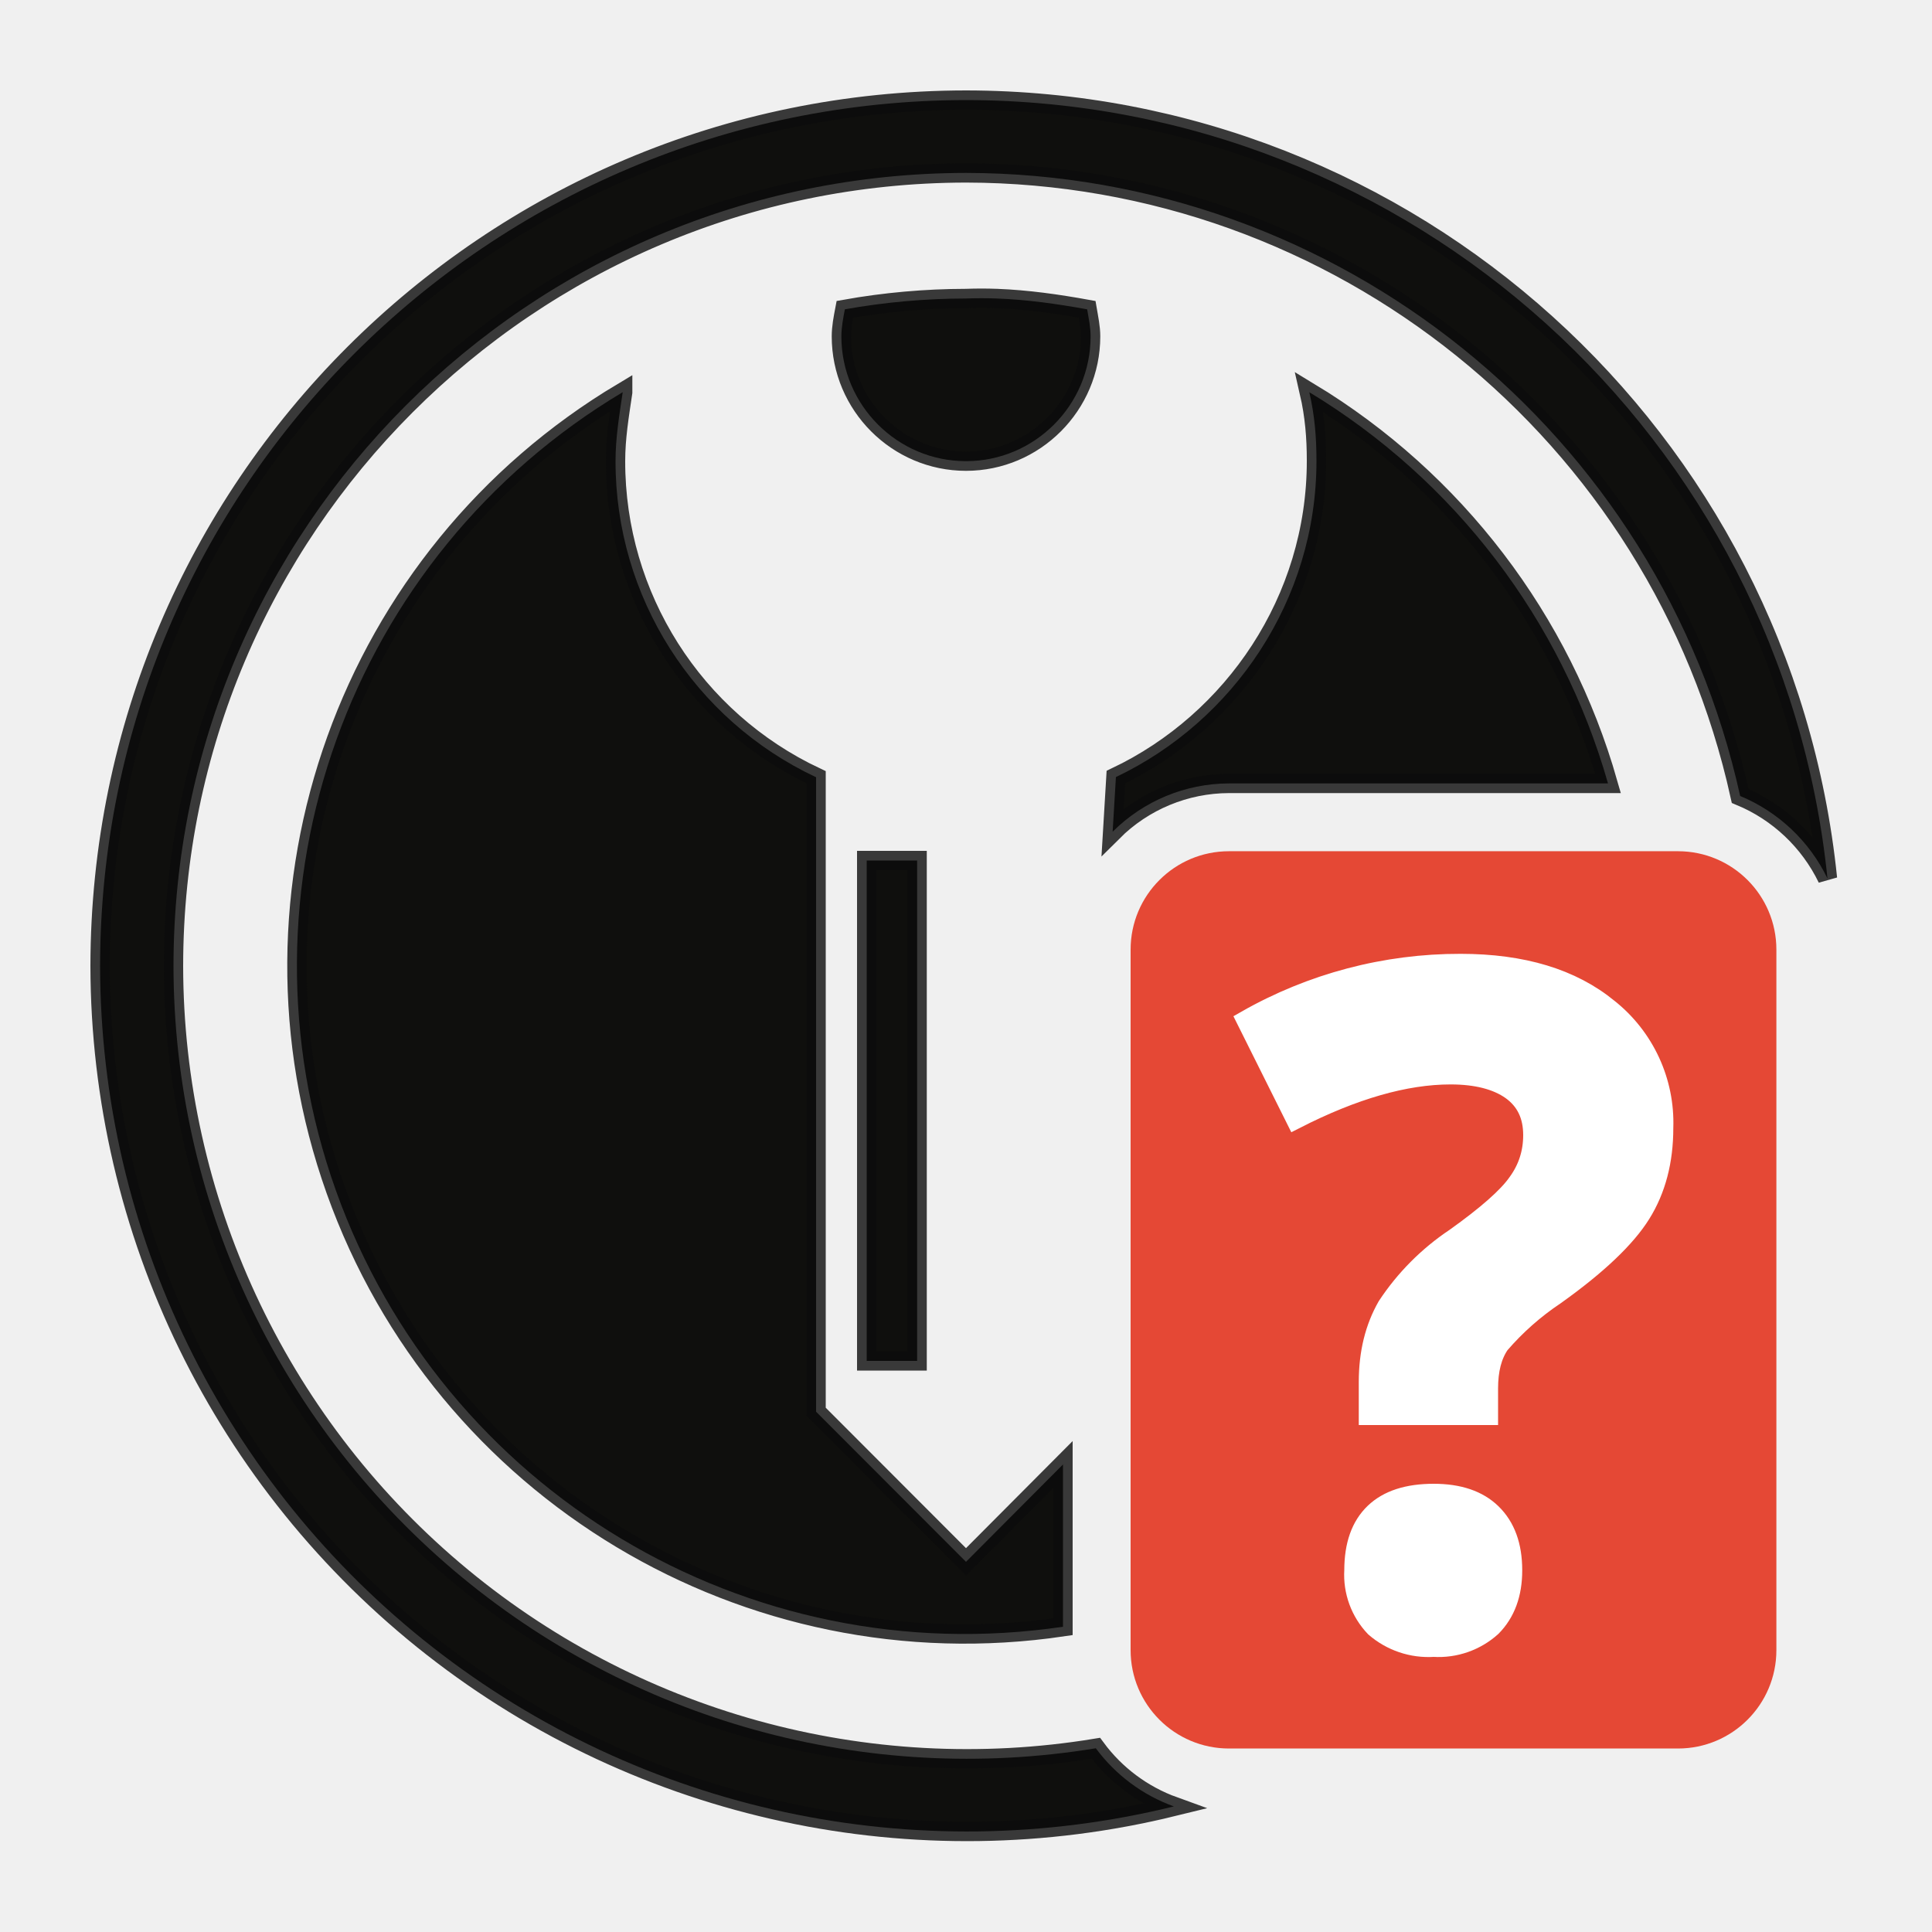
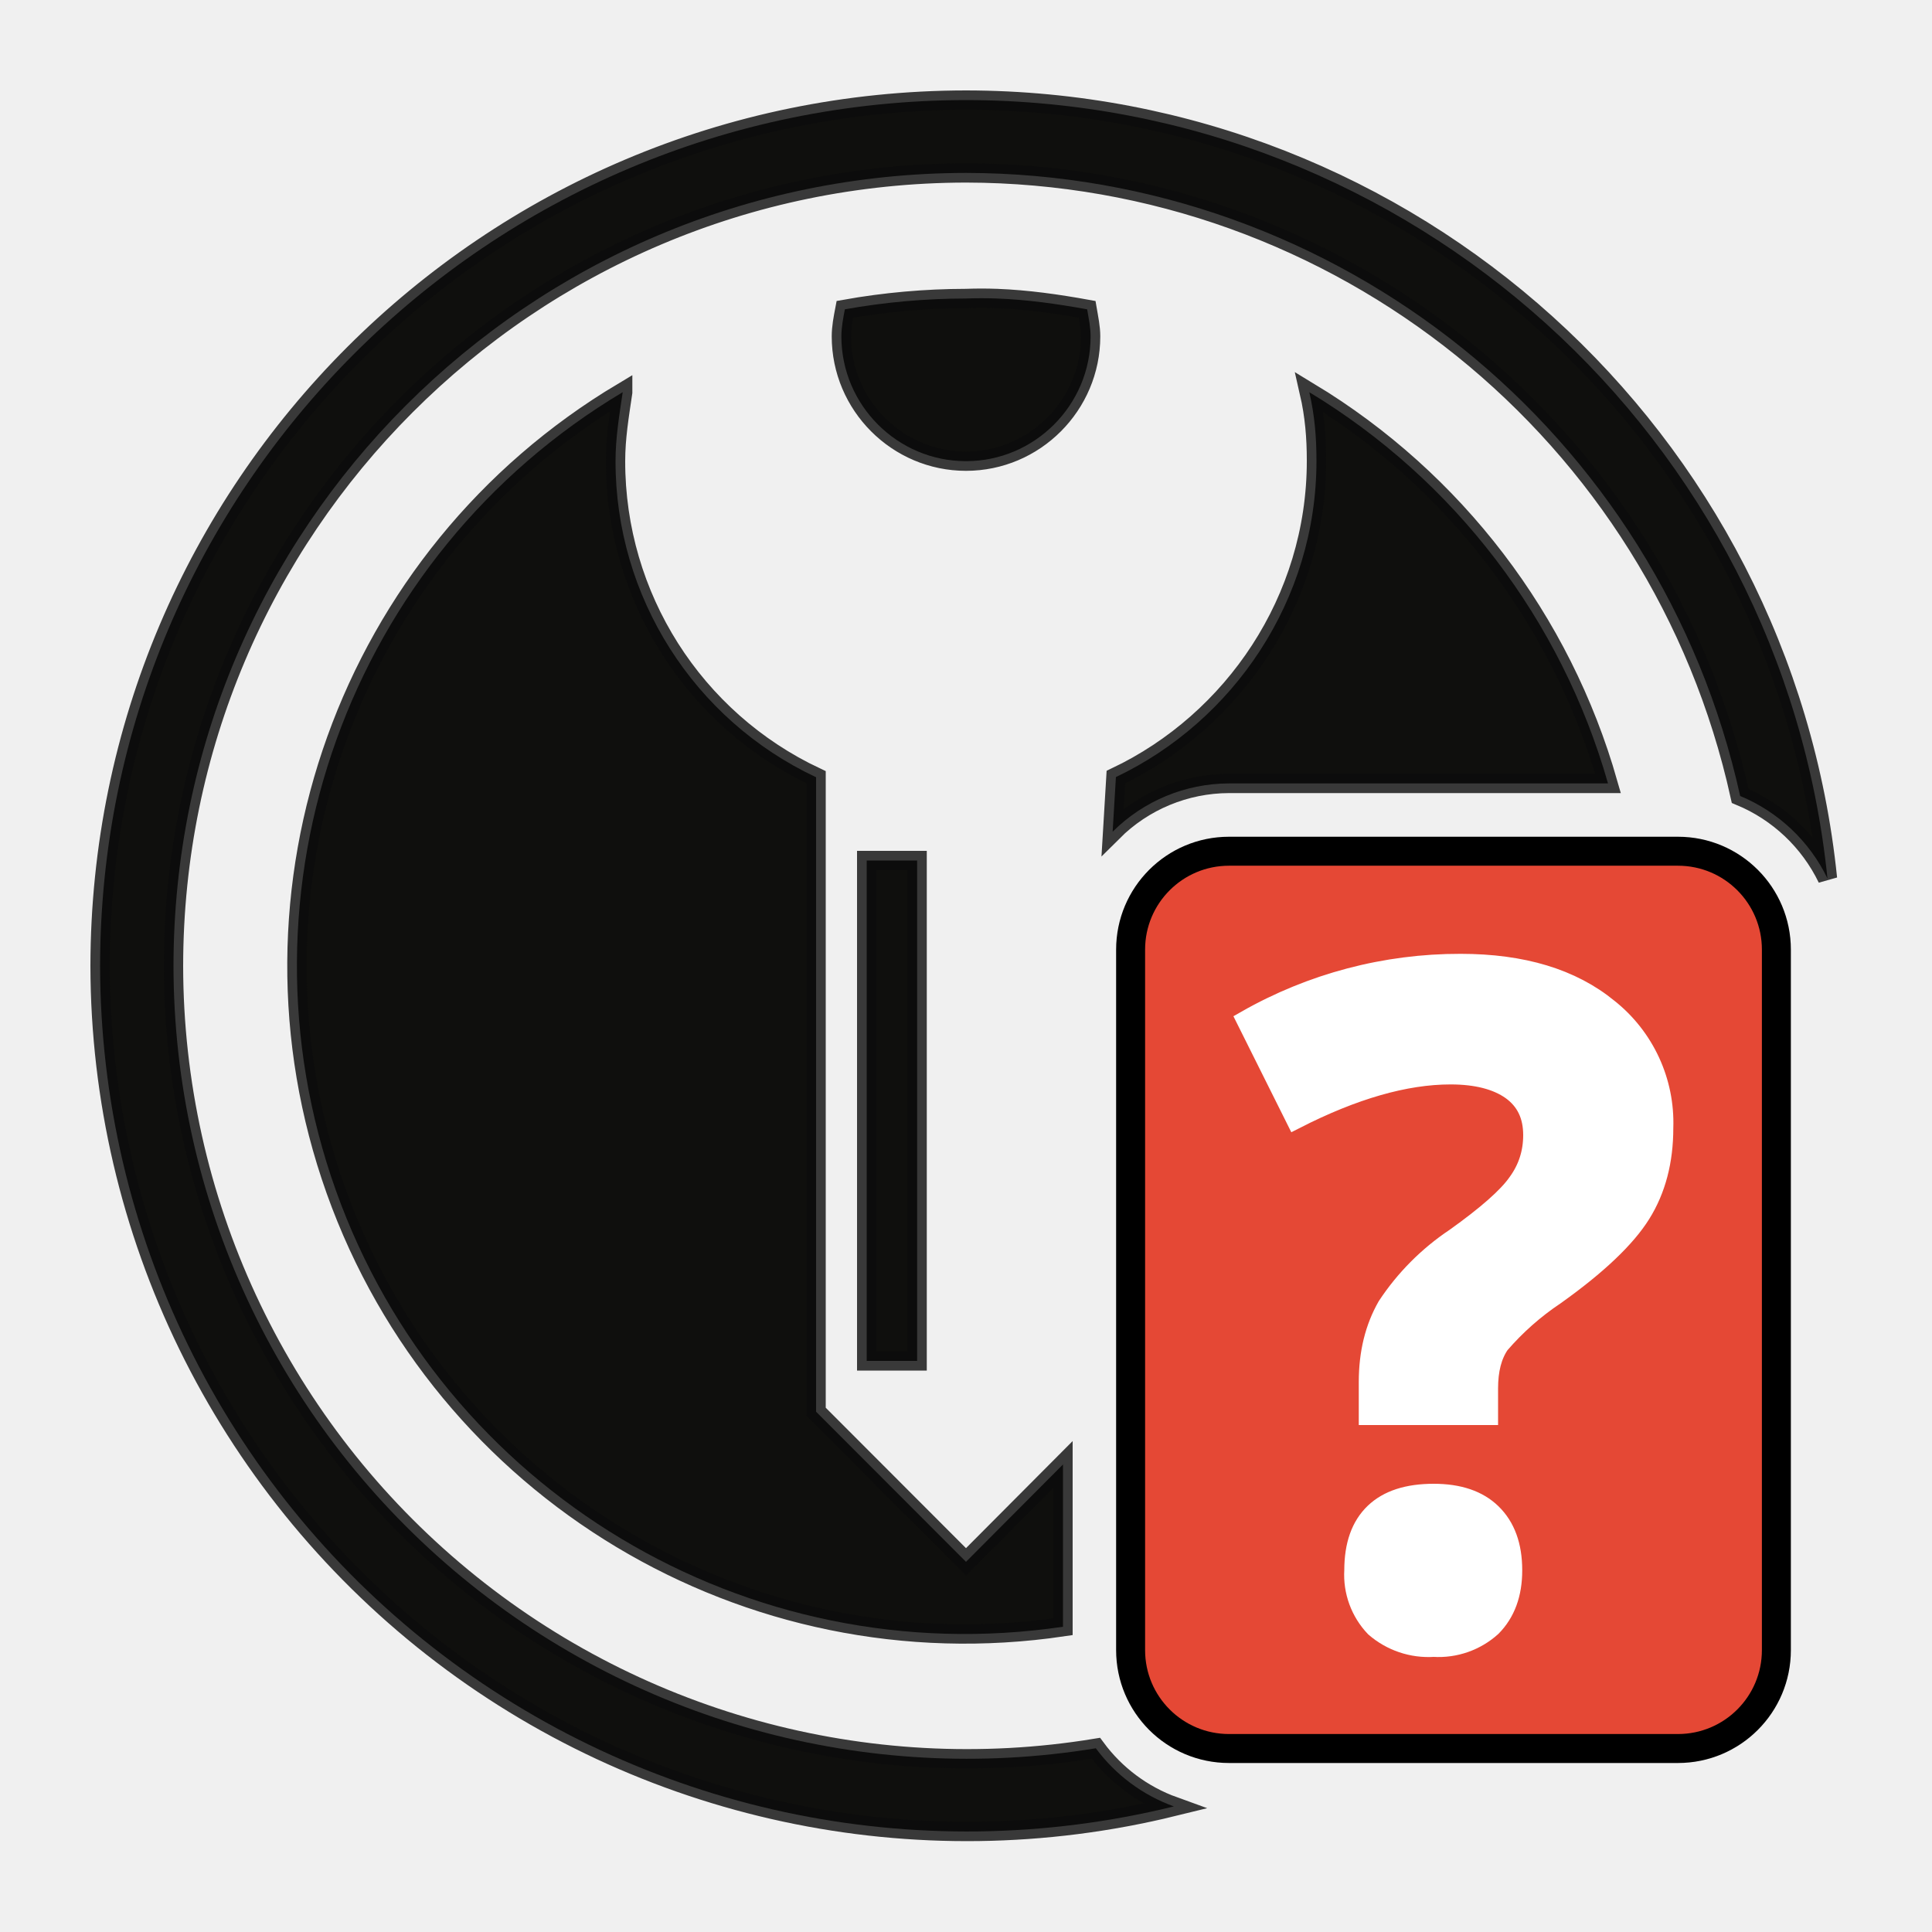
- <svg xmlns="http://www.w3.org/2000/svg" xml:space="preserve" viewBox="0 0 100 100">
-   <g style="display:inline" stroke="#0c0c0c" stroke-opacity=".8">
-     <path d="M50 5.18A44.87 44.87 0 0 0 5.18 50a44.87 44.87 0 0 0 55.58 43.5 8.7 8.7 0 0 1-4.04-3.01A41.08 41.08 0 0 1 8.98 50 41.08 41.08 0 0 1 50 8.95 41.1 41.1 0 0 1 90.07 41.2a8.74 8.74 0 0 1 4.52 4.27A44.88 44.88 0 0 0 50 5.18Zm1.6 10.27c-.53-.02-1.06-.02-1.6 0a36 36 0 0 0-6.27.56c-.09.47-.18.93-.18 1.4 0 3.56 2.9 6.46 6.45 6.46 3.55 0 6.45-2.9 6.45-6.46 0-.47-.1-.93-.18-1.4-1.55-.28-3.09-.5-4.67-.56zM32.23 20.3a34.58 34.58 0 0 0 22.79 63.9v-8.4L50 80.84l-7.76-7.77V40.23a18.06 18.06 0 0 1-10.38-16.36c0-1.22.19-2.34.37-3.56zm35.54 0c.28 1.22.37 2.34.37 3.56 0 7.2-4.3 13.47-10.38 16.36l-.17 2.83a8.56 8.56 0 0 1 6.02-2.5h19.62A34.82 34.82 0 0 0 67.77 20.3zM44.86 44.54v25.9h2.61v-25.9z" display="inline" fill="#0f0f0d" style="display:inline" />
-     <rect x="75.58" y="55.93" width="45.42" height="63.11" ry="6.92" display="inline" fill="#e54835" style="display:inline" transform="translate(2.9 2.9) scale(.73591)" stroke="none" />
-     <path d="M70.83 73.26v-1.73c0-1.5.32-2.8.96-3.92a12.6 12.6 0 0 1 3.52-3.54c1.64-1.17 2.72-2.12 3.23-2.85.54-.74.8-1.56.8-2.47 0-1.01-.37-1.78-1.12-2.32-.75-.53-1.8-.8-3.14-.8-2.35 0-5.02.77-8.02 2.3L64.5 52.8a22.33 22.33 0 0 1 11.1-2.93c3.21 0 5.76.77 7.65 2.32a7.56 7.56 0 0 1 2.86 6.19c0 1.72-.39 3.2-1.17 4.45-.78 1.25-2.26 2.66-4.45 4.22a14.14 14.14 0 0 0-2.86 2.53c-.4.58-.59 1.34-.59 2.28v1.4zm-.75 8.02c0-1.31.35-2.3 1.06-2.98.7-.67 1.72-1 3.07-1 1.3 0 2.3.34 3 1.02.72.7 1.08 1.68 1.08 2.96 0 1.23-.36 2.2-1.08 2.93a4.1 4.1 0 0 1-3 1.05 4.23 4.23 0 0 1-3.05-1.03 3.94 3.94 0 0 1-1.08-2.95z" display="inline" fill="#fff" stroke="#fff" stroke-linecap="round" stroke-opacity="1" style="display:inline" />
+ <svg xmlns="http://www.w3.org/2000/svg" xmlns:xlink="http://www.w3.org/1999/xlink" xml:space="preserve" version="1.1" viewBox="0 0 100 100" id="svg2">
+   <defs id="defs23">
+     <linearGradient id="SVGID_2_-3" gradientUnits="userSpaceOnUse" x1="73.8" y1="1532.14" x2="73.8" y2="1574" gradientTransform="translate(3.8 -1480.3)">
+       <stop offset="0" style="stop-color:#eaa74b;stop-opacity:1" id="stop373" />
+       <stop offset="1" style="stop-color:#ac6f25;stop-opacity:1" id="stop375" />
+     </linearGradient>
+     <linearGradient xlink:href="#linearGradient4316" id="linearGradient5199" x1="53.24" y1="12.75" x2="53.24" y2="86.36" gradientUnits="userSpaceOnUse" gradientTransform="translate(-50.41 11.36)" />
+     <linearGradient id="linearGradient4316">
+       <stop id="stop4318" offset="0" style="stop-color:#226e23;stop-opacity:1" />
+       <stop id="stop4320" offset="1" style="stop-color:#63ab3a;stop-opacity:1" />
+     </linearGradient>
+   </defs>
+   <linearGradient id="SVGID_1_" gradientUnits="userSpaceOnUse" x1="50.27" y1="-1470.94" x2="49.7" y2="-1392.79" gradientTransform="matrix(1 0 0 -1 -50.2 -1373.16)">
+     <stop offset="0" style="stop-color:gray" id="stop4" />
+     <stop offset="1" style="stop-color:#4b4b4d" id="stop6" />
+   </linearGradient>
+   <linearGradient id="SVGID_2_" gradientUnits="userSpaceOnUse" x1="73.8" y1="1532.14" x2="73.8" y2="1574" gradientTransform="translate(-2.73 -1488.34)">
+     <stop offset="0" style="stop-color:#d69029" id="stop11" />
+     <stop offset="1" style="stop-color:#af7125" id="stop13" />
+   </linearGradient>
+   <g stroke="#0c0c0c" stroke-opacity=".8" id="g11474" style="display:inline">
+     <g id="layer16" style="display:inline">
+       <path d="M50 5.18A44.87 44.87 0 0 0 5.18 50a44.87 44.87 0 0 0 55.58 43.5 8.7 8.7 0 0 1-4.04-3.01A41.08 41.08 0 0 1 8.98 50 41.08 41.08 0 0 1 50 8.95 41.1 41.1 0 0 1 90.07 41.2a8.74 8.74 0 0 1 4.52 4.27A44.88 44.88 0 0 0 50 5.18Zm1.6 10.27c-.53-.02-1.06-.02-1.6 0a36 36 0 0 0-6.27.56c-.09.47-.18.93-.18 1.4 0 3.56 2.9 6.46 6.45 6.46 3.55 0 6.45-2.9 6.45-6.46 0-.47-.1-.93-.18-1.4-1.55-.28-3.09-.5-4.67-.56zM32.23 20.3a34.58 34.58 0 0 0 22.79 63.9v-8.4L50 80.84l-7.76-7.77V40.23a18.06 18.06 0 0 1-10.38-16.36c0-1.22.19-2.34.37-3.56zm35.54 0c.28 1.22.37 2.34.37 3.56 0 7.2-4.3 13.47-10.38 16.36l-.17 2.83a8.56 8.56 0 0 1 6.02-2.5h19.62A34.82 34.82 0 0 0 67.77 20.3zM44.86 44.54v25.9h2.61v-25.9z" display="inline" fill="#0f0f0d" id="path11406" style="display:inline" />
+       <rect x="75.58" y="55.93" width="45.42" height="63.11" ry="6.92" display="inline" fill="#e54835" stroke="none" id="rect11408" style="display:inline;stroke:#000;stroke-width:2.038;stroke-dasharray:none;stroke-opacity:1" transform="translate(2.9 2.9) scale(.73591)" />
+       <path d="M70.83 73.26v-1.73c0-1.5.32-2.8.96-3.92a12.6 12.6 0 0 1 3.52-3.54c1.64-1.17 2.72-2.12 3.23-2.85.54-.74.8-1.56.8-2.47 0-1.01-.37-1.78-1.12-2.32-.75-.53-1.8-.8-3.14-.8-2.35 0-5.02.77-8.02 2.3L64.5 52.8a22.33 22.33 0 0 1 11.1-2.93c3.21 0 5.76.77 7.65 2.32a7.56 7.56 0 0 1 2.86 6.19c0 1.72-.39 3.2-1.17 4.45-.78 1.25-2.26 2.66-4.45 4.22a14.14 14.14 0 0 0-2.86 2.53c-.4.58-.59 1.34-.59 2.28v1.4zm-.75 8.02c0-1.31.35-2.3 1.06-2.98.7-.67 1.72-1 3.07-1 1.3 0 2.3.34 3 1.02.72.7 1.08 1.68 1.08 2.96 0 1.23-.36 2.2-1.08 2.93a4.1 4.1 0 0 1-3 1.05 4.23 4.23 0 0 1-3.05-1.03 3.94 3.94 0 0 1-1.08-2.95z" display="inline" fill="#fff" stroke="#fff" stroke-linecap="round" stroke-opacity="1" id="path11410" style="display:inline" />
+     </g>
  </g>
</svg>
